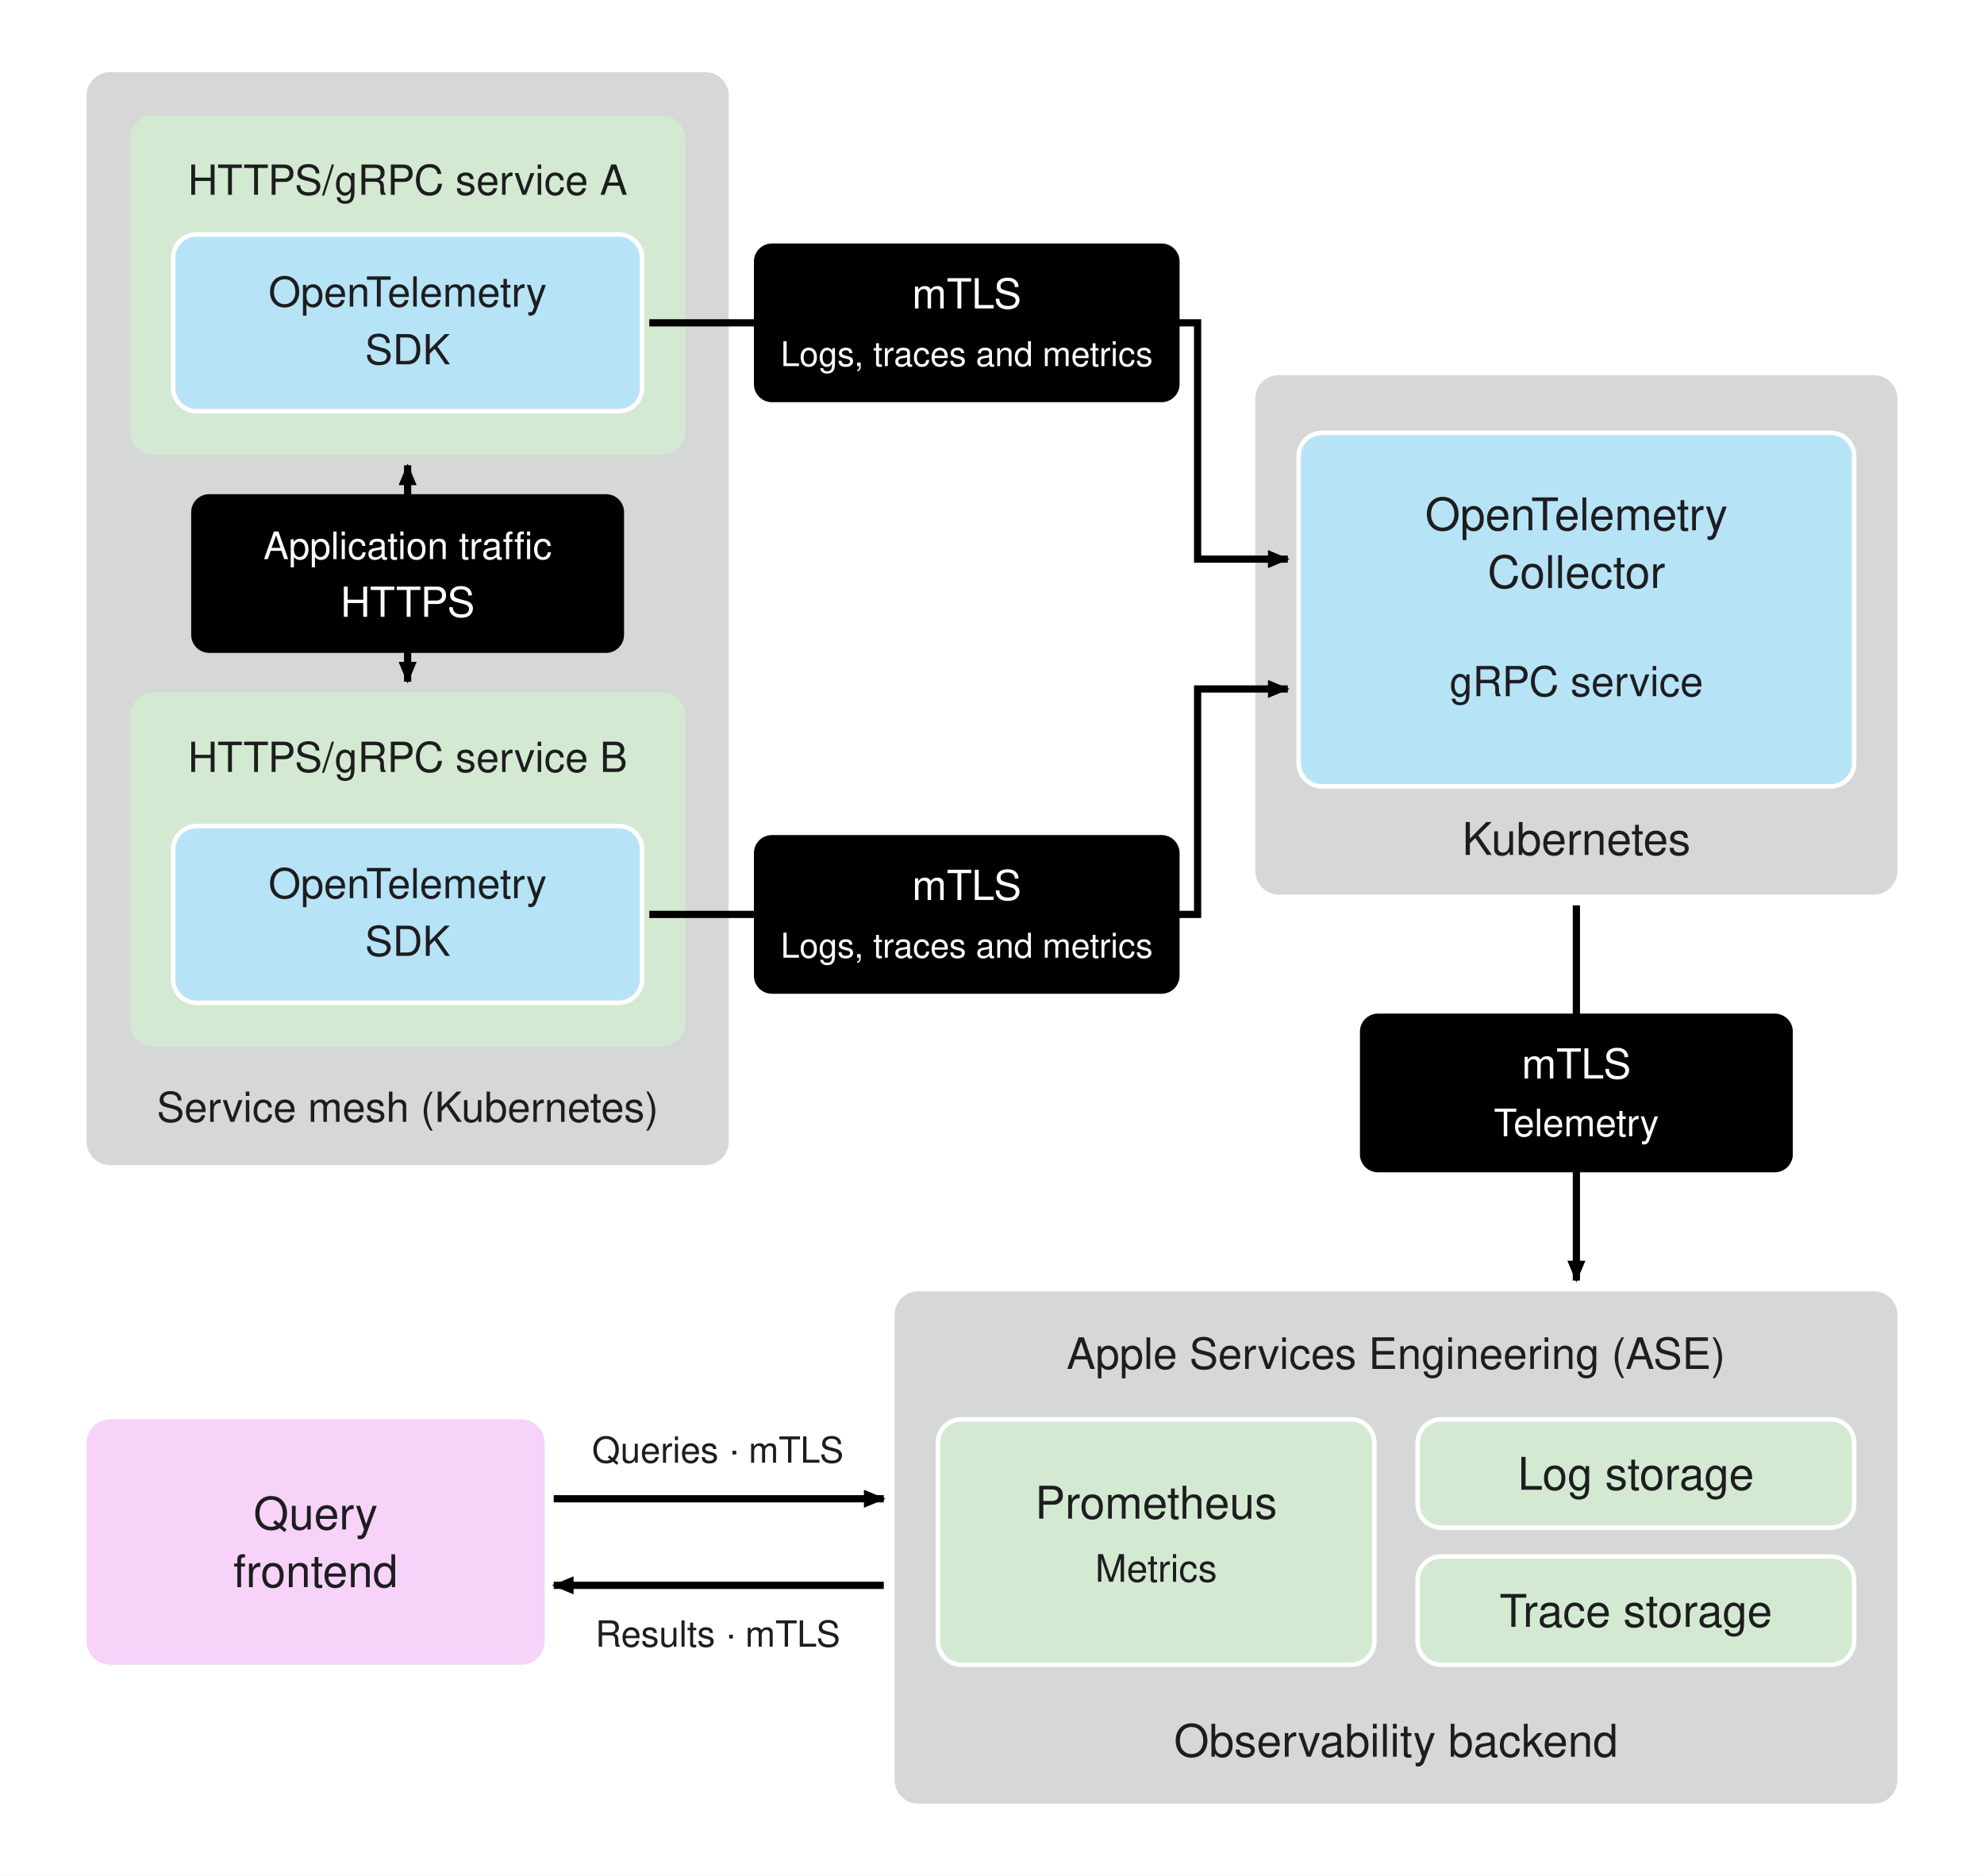
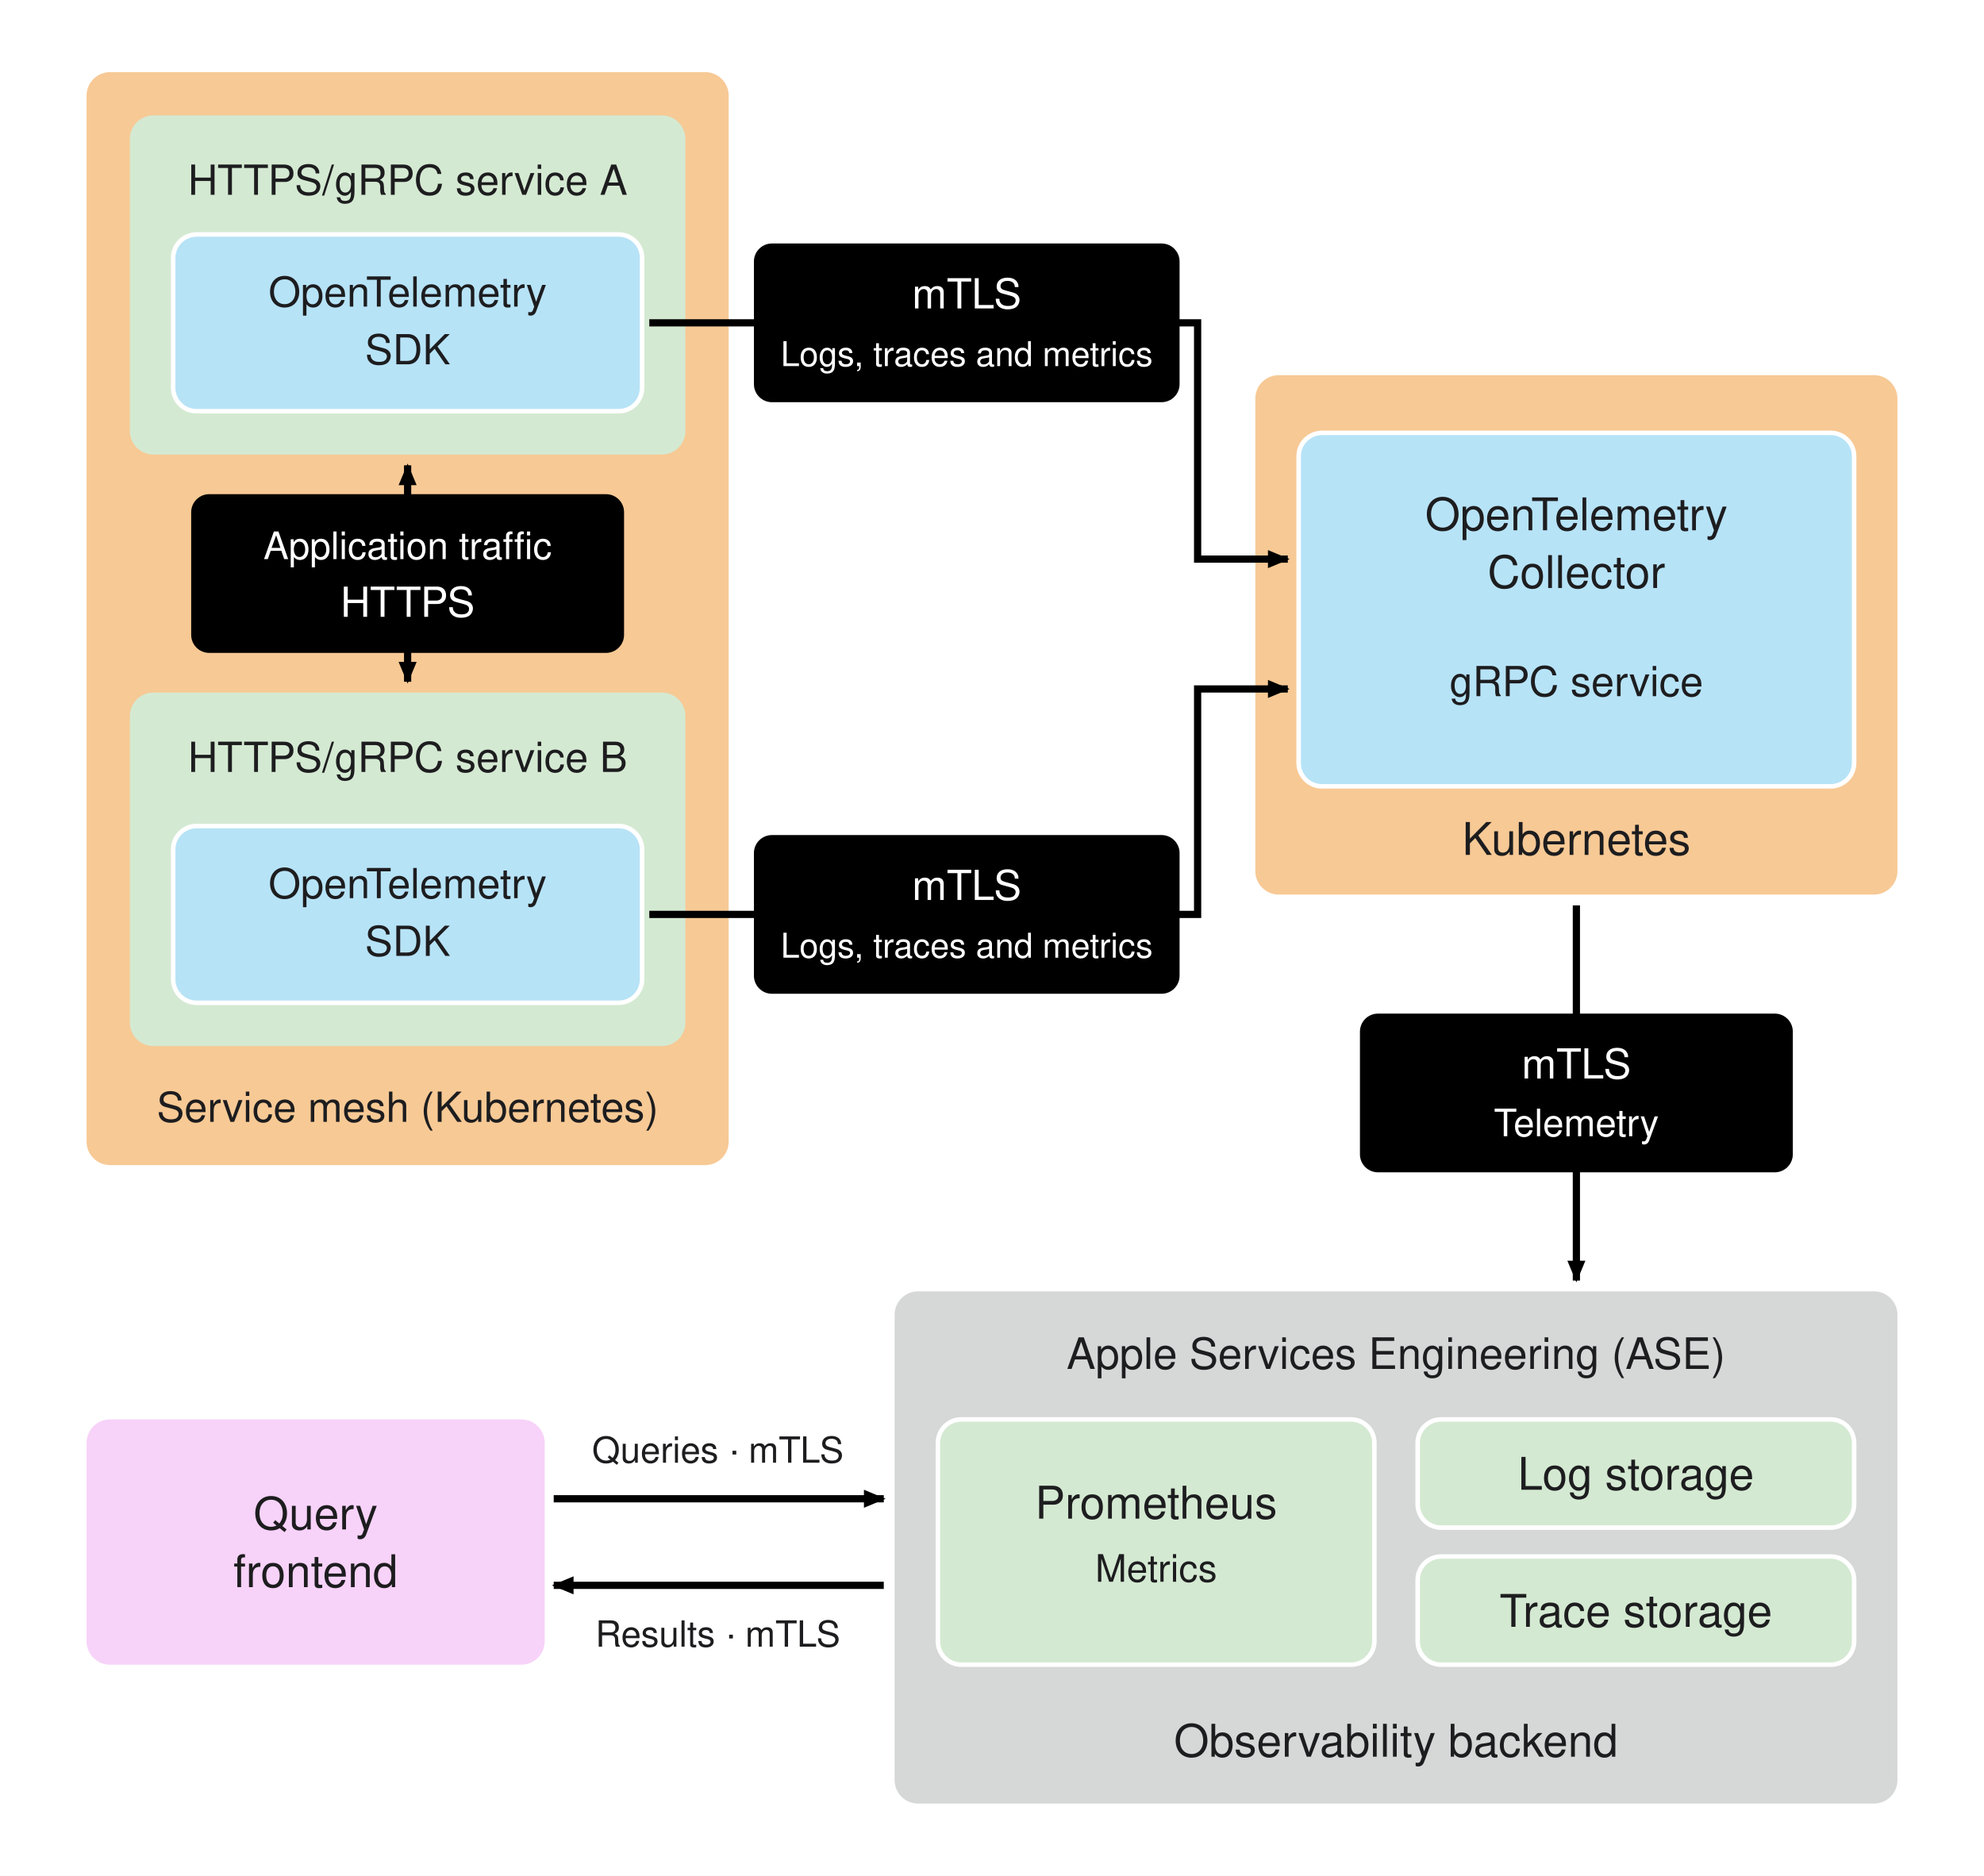
<svg xmlns="http://www.w3.org/2000/svg" width="1100" height="1040" viewBox="0 72 1100 1040" role="img" aria-labelledby="title description">
  <defs>
    <marker id="arrow" viewBox="0 0 12 10" refX="11" refY="5" markerWidth="12" markerHeight="10" markerUnits="userSpaceOnUse" orient="auto-start-reverse">
      <path d="M 0 0 L 12 5 L 0 10 Z" fill="#000" />
    </marker>
  </defs>
  <rect x="0" y="72" width="1100" height="1040" fill="#fff" />
  <g font-family="Helvetica, Arial, Liberation Sans, sans-serif" fill="#1d1d1f" font-weight="400" text-anchor="middle">
-     <rect x="48" y="112" width="356" height="606" rx="13" fill="#d6d7d7" />
+     <rect x="48" y="112" width="356" height="606" rx="13" fill="#f7c995" />
    <rect x="72" y="136" width="308" height="188" rx="13" fill="#d4e9d2" />
    <text x="226" y="180" font-size="23">HTTPS/gRPC service A</text>
    <rect x="96" y="202" width="260" height="98" rx="13" fill="#b7e3f7" stroke="#fff" stroke-width="2.5" />
    <text x="226" y="242" font-size="23">OpenTelemetry</text>
    <text x="226" y="274" font-size="23">SDK</text>
    <rect x="72" y="456" width="308" height="196" rx="13" fill="#d4e9d2" />
    <text x="226" y="500" font-size="23">HTTPS/gRPC service B</text>
    <rect x="96" y="530" width="260" height="98" rx="13" fill="#b7e3f7" stroke="#fff" stroke-width="2.5" />
    <text x="226" y="570" font-size="23">OpenTelemetry</text>
    <text x="226" y="602" font-size="23">SDK</text>
    <text x="226" y="694" font-size="23">Service mesh (Kubernetes)</text>
    <path d="M 226 330 V 450" fill="none" stroke="#000" stroke-width="4" marker-start="url(#arrow)" marker-end="url(#arrow)" />
    <rect x="106" y="346" width="240" height="88" rx="10" fill="#000" />
    <text x="226" y="382" font-size="21" fill="#fff">Application traffic</text>
    <text x="226" y="414" font-size="23" fill="#fff">HTTPS</text>
-     <rect x="696" y="280" width="356" height="288" rx="13" fill="#d6d7d7" />
+     <rect x="696" y="280" width="356" height="288" rx="13" fill="#f7c995" />
    <rect x="720" y="312" width="308" height="196" rx="13" fill="#b7e3f7" stroke="#fff" stroke-width="2.5" />
    <text x="874" y="366" font-size="25">OpenTelemetry</text>
    <text x="874" y="398" font-size="25">Collector</text>
    <text x="874" y="458" font-size="23">gRPC service</text>
    <text x="874" y="546" font-size="25">Kubernetes</text>
    <path d="M 360 251 H 664 V 382 H 714" fill="none" stroke="#000" stroke-width="4" marker-end="url(#arrow)" />
    <rect x="418" y="207" width="236" height="88" rx="10" fill="#000" />
    <text x="536" y="243" font-size="23" fill="#fff">mTLS</text>
    <text x="536" y="275" font-size="19" fill="#fff">Logs, traces and metrics</text>
    <path d="M 360 579 H 664 V 454 H 714" fill="none" stroke="#000" stroke-width="4" marker-end="url(#arrow)" />
    <rect x="418" y="535" width="236" height="88" rx="10" fill="#000" />
    <text x="536" y="571" font-size="23" fill="#fff">mTLS</text>
    <text x="536" y="603" font-size="19" fill="#fff">Logs, traces and metrics</text>
    <path d="M 874 574 V 782" fill="none" stroke="#000" stroke-width="4" marker-end="url(#arrow)" />
    <rect x="754" y="634" width="240" height="88" rx="10" fill="#000" />
    <text x="874" y="670" font-size="23" fill="#fff">mTLS</text>
    <text x="874" y="702" font-size="21" fill="#fff">Telemetry</text>
    <rect x="496" y="788" width="556" height="284" rx="13" fill="#d6d7d7" />
    <text x="774" y="831" font-size="24">Apple Services Engineering (ASE)</text>
    <rect x="520" y="859" width="242" height="136" rx="13" fill="#d4e9d2" stroke="#fff" stroke-width="2.5" />
    <text x="641" y="914" font-size="25">Prometheus</text>
    <text x="641" y="949" font-size="21">Metrics</text>
    <rect x="786" y="859" width="242" height="60" rx="13" fill="#d4e9d2" stroke="#fff" stroke-width="2.5" />
    <text x="907" y="898" font-size="25">Log storage</text>
    <rect x="786" y="935" width="242" height="60" rx="13" fill="#d4e9d2" stroke="#fff" stroke-width="2.5" />
    <text x="907" y="974" font-size="25">Trace storage</text>
    <text x="774" y="1046" font-size="25">Observability backend</text>
    <rect x="48" y="859" width="254" height="136" rx="13" fill="#f7d2f9" />
    <text x="175" y="920" font-size="25">Query</text>
    <text x="175" y="952" font-size="25">frontend</text>
    <path d="M 307 903 H 490" fill="none" stroke="#000" stroke-width="4" marker-end="url(#arrow)" />
    <text x="398" y="883" font-size="20">Queries · mTLS</text>
    <path d="M 490 951 H 307" fill="none" stroke="#000" stroke-width="4" marker-end="url(#arrow)" />
    <text x="398" y="985" font-size="20">Results · mTLS</text>
  </g>
</svg>
